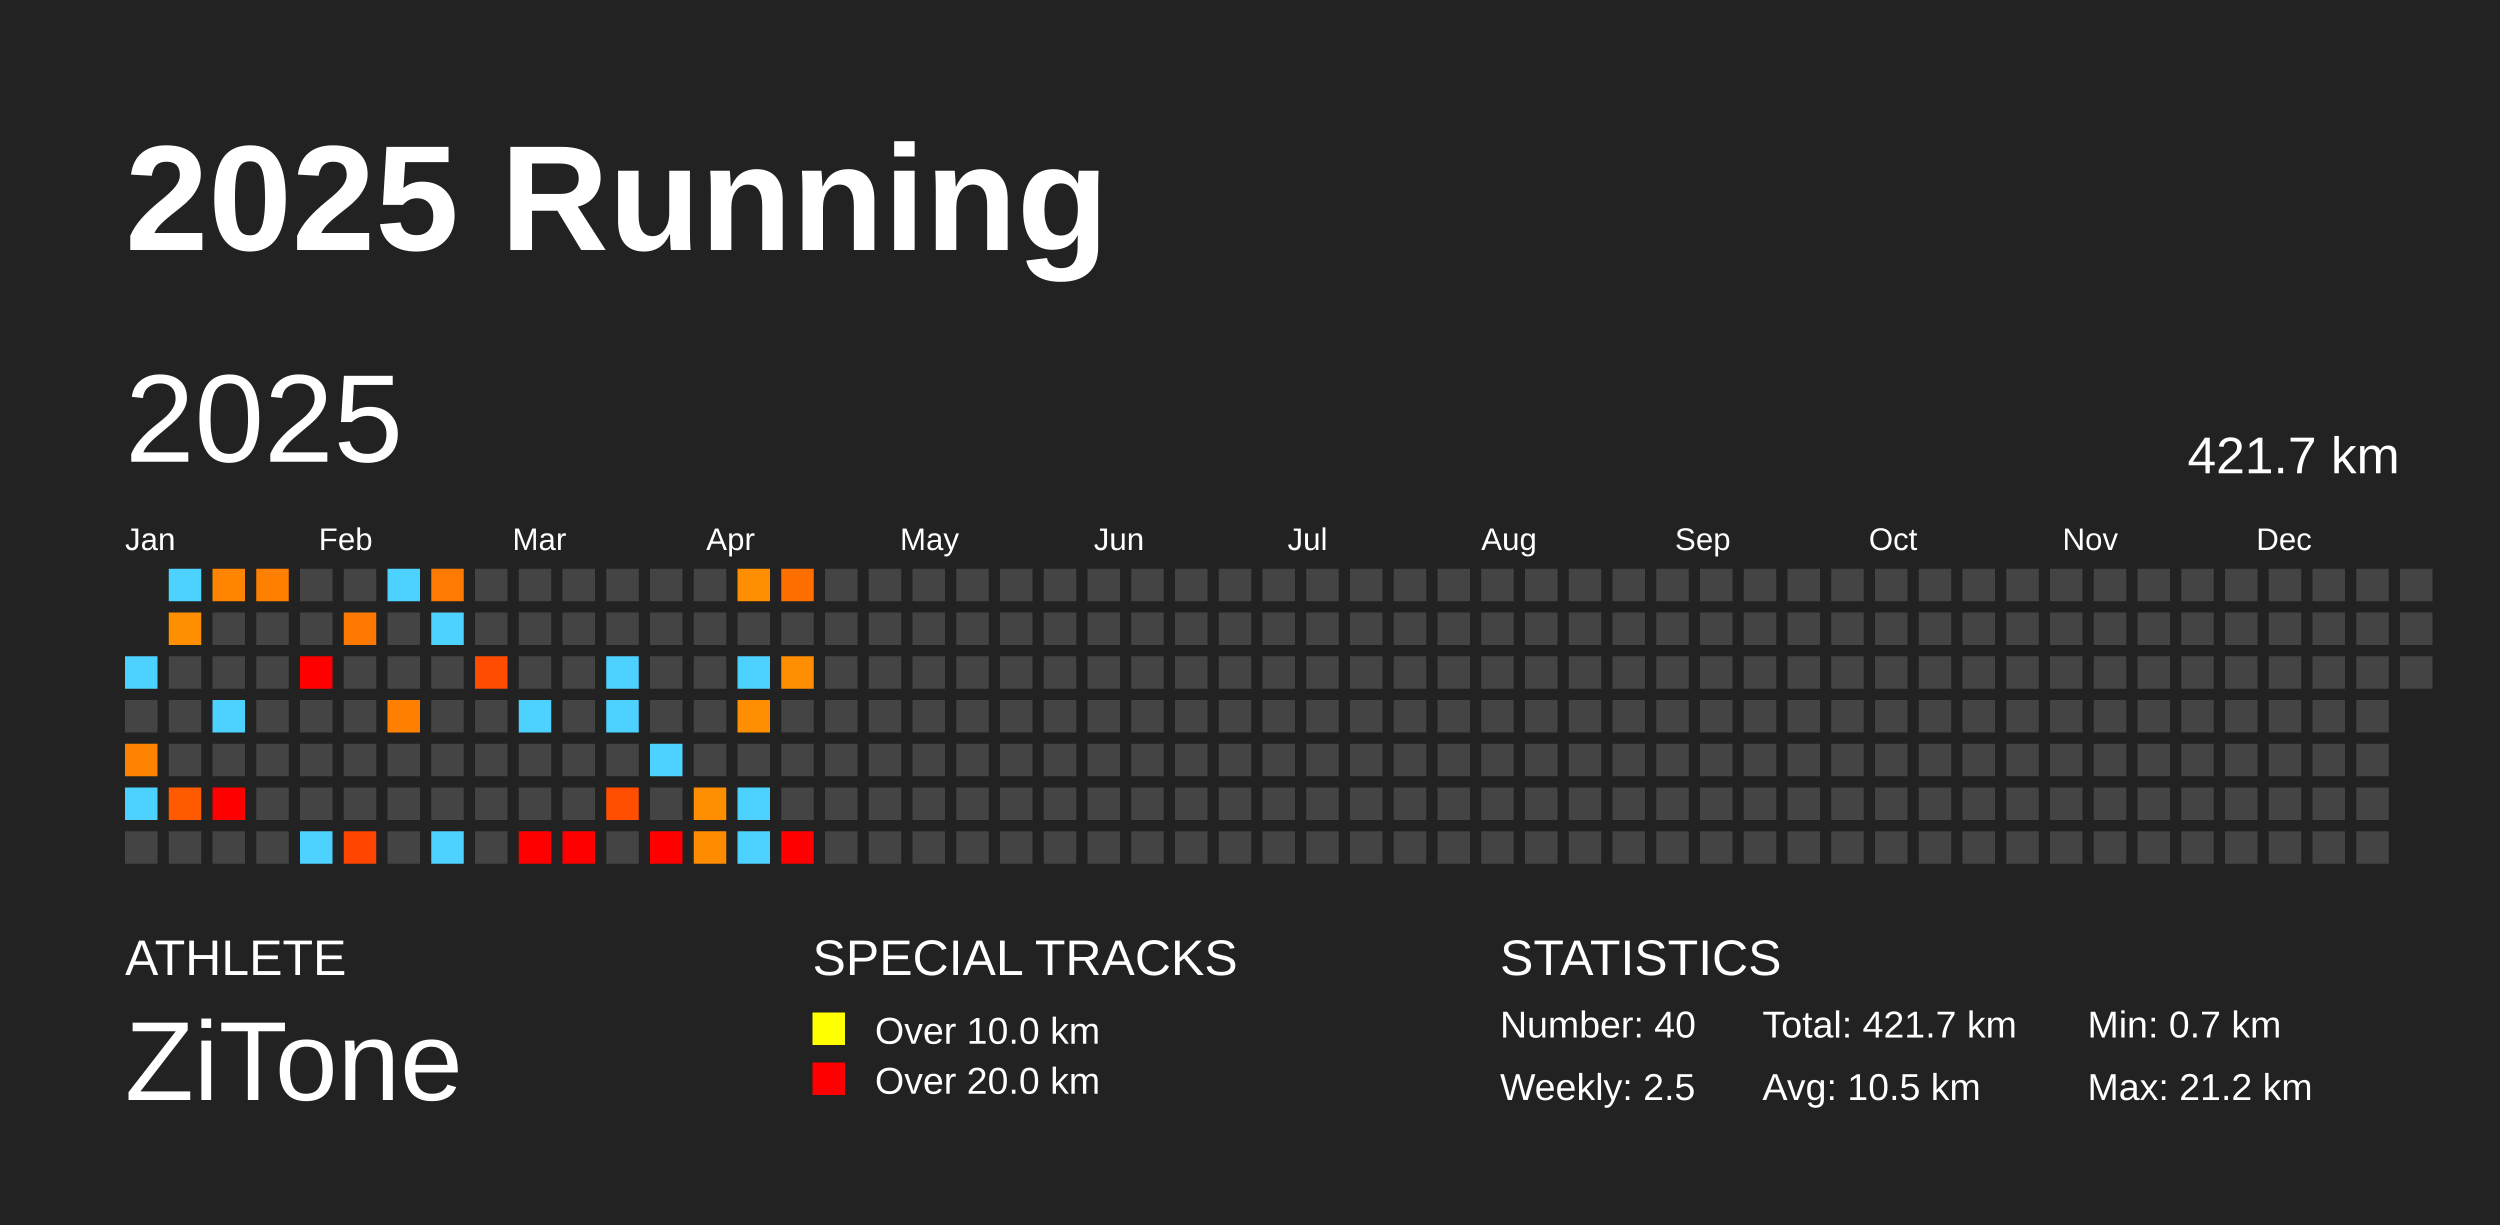
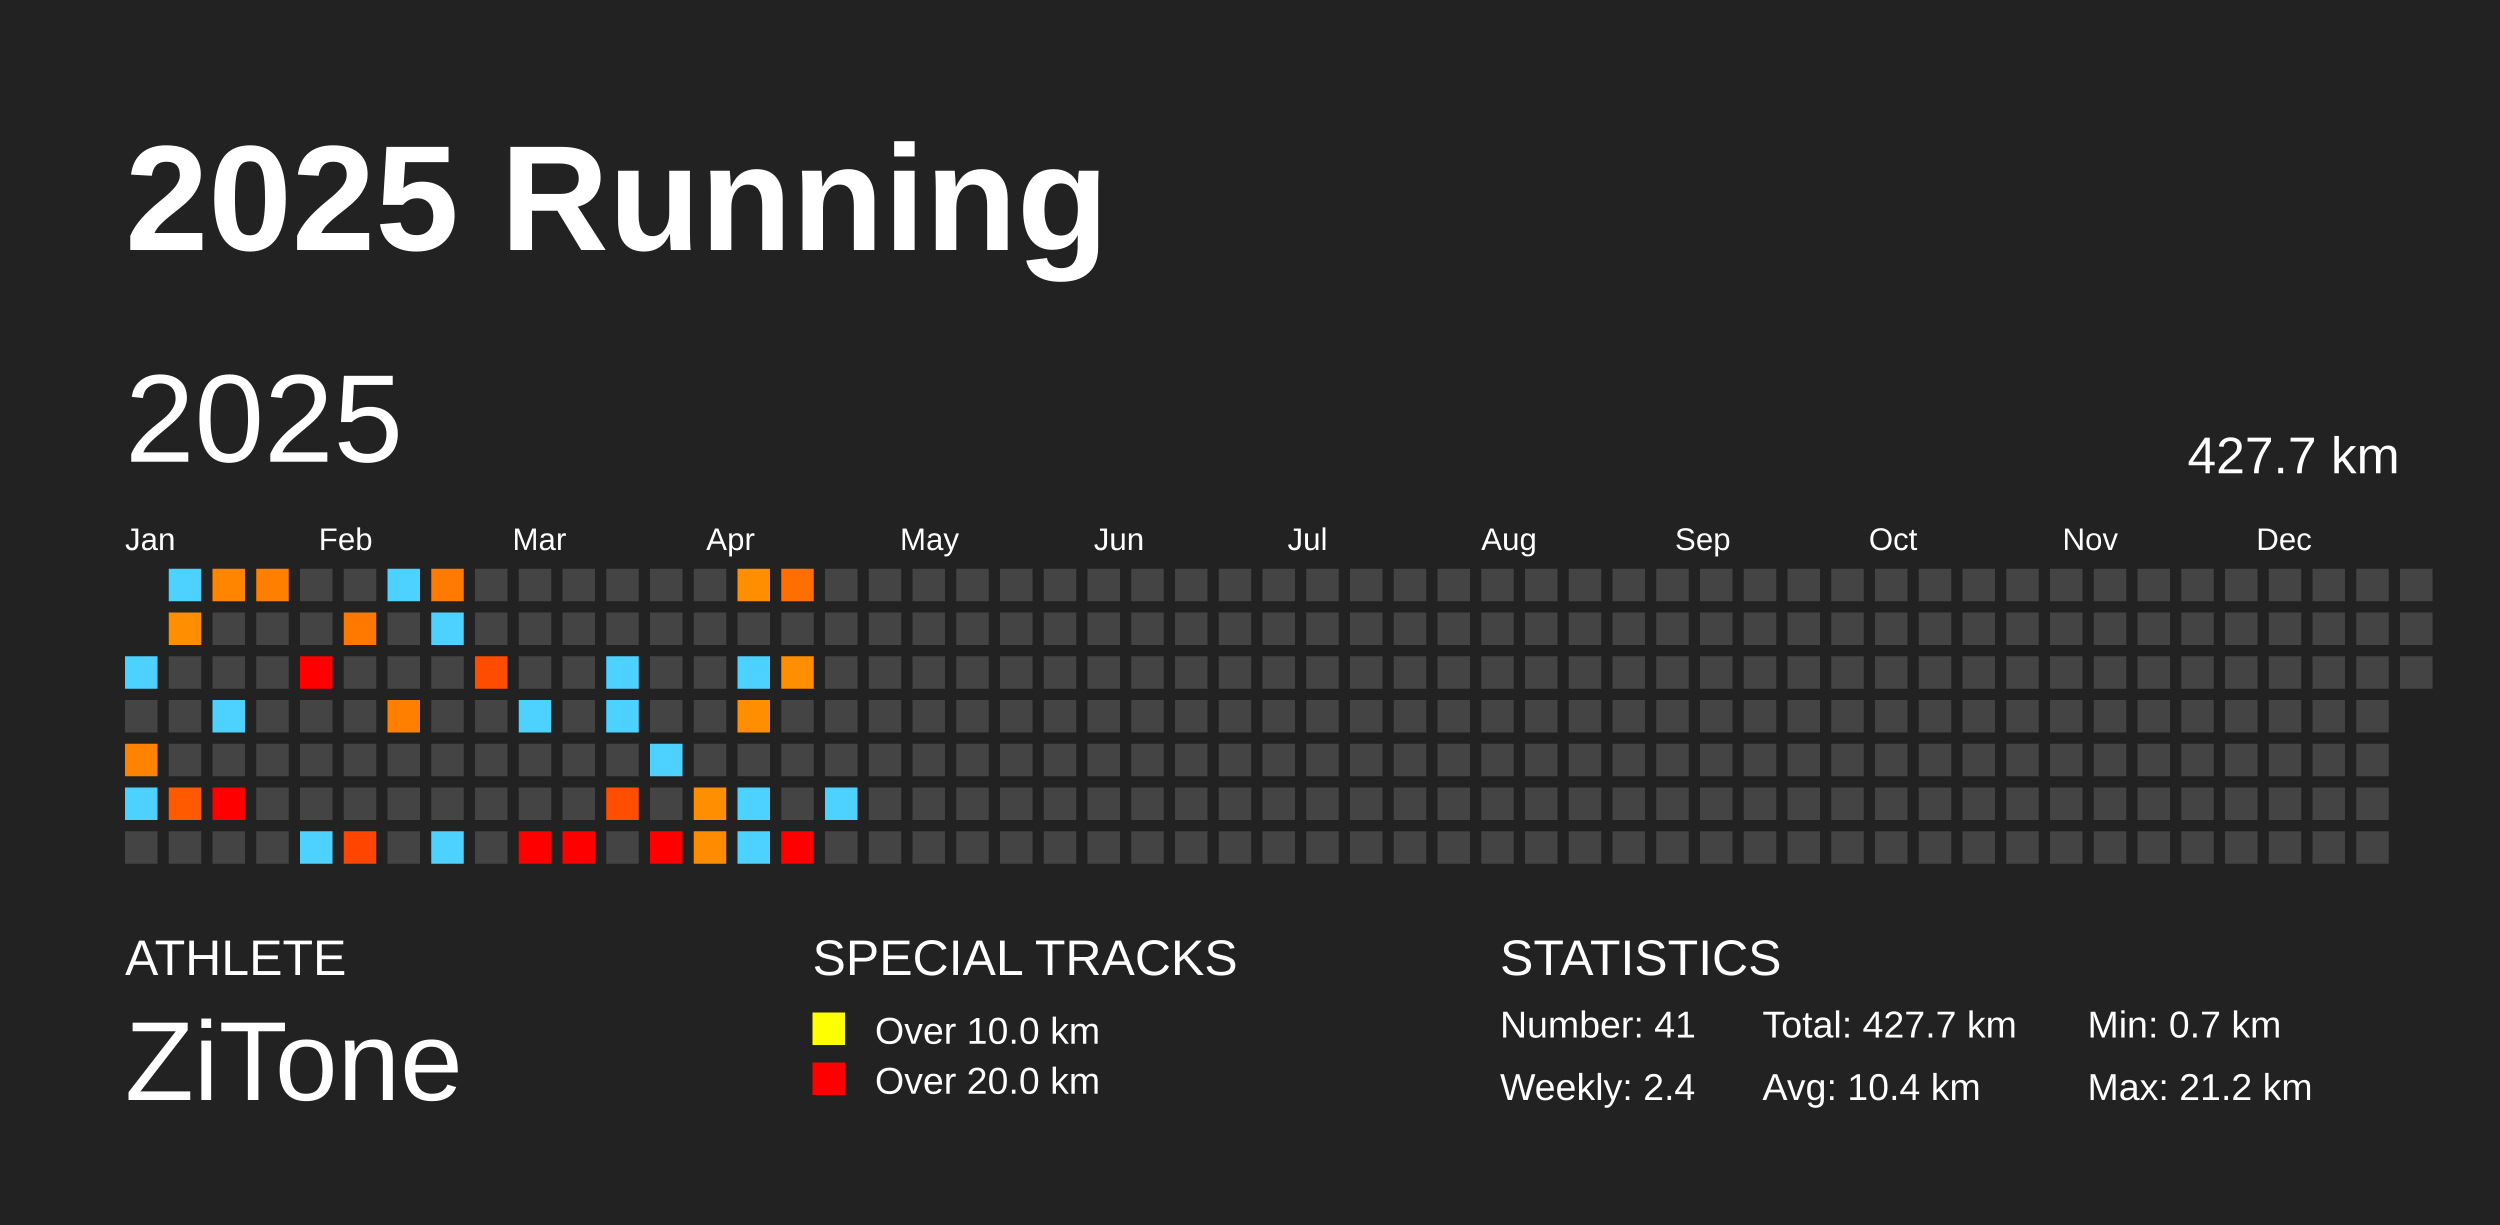
<svg xmlns="http://www.w3.org/2000/svg" baseProfile="full" height="98mm" version="1.1" viewBox="0,0,200,98" width="200mm">
  <defs />
  <rect fill="#222222" height="98" width="200" x="0" y="0" />
  <text fill="#FFFFFF" style="font-size:12px; font-family:Arial; font-weight:bold;" x="10" y="20">2025 Running</text>
  <text fill="#FFFFFF" style="font-size:4px; font-family:Arial" x="10" y="78">ATHLETE</text>
  <text fill="#FFFFFF" style="font-size:9px; font-family:Arial" x="10" y="88">ZiTone</text>
  <text fill="#FFFFFF" style="font-size:4px; font-family:Arial" x="65" y="78">SPECIAL TRACKS</text>
  <rect fill="yellow" height="2.6" width="2.6" x="65" y="81" />
  <text fill="#FFFFFF" style="font-size:3px; font-family:Arial" x="70" y="83.5">Over 10.0 km</text>
  <rect fill="red" height="2.6" width="2.6" x="65" y="85" />
  <text fill="#FFFFFF" style="font-size:3px; font-family:Arial" x="70" y="87.5">Over 20.0 km</text>
  <text fill="#FFFFFF" style="font-size:4px; font-family:Arial" x="120" y="78">STATISTICS</text>
-   <text fill="#FFFFFF" style="font-size:3px; font-family:Arial" x="120" y="83">Number: 40</text>
-   <text fill="#FFFFFF" style="font-size:3px; font-family:Arial" x="120" y="88">Weekly: 2.5</text>
-   <text fill="#FFFFFF" style="font-size:3px; font-family:Arial" x="141" y="83">Total: 421.7 km</text>
-   <text fill="#FFFFFF" style="font-size:3px; font-family:Arial" x="141" y="88">Avg: 10.5 km</text>
+   <text fill="#FFFFFF" style="font-size:3px; font-family:Arial" x="120" y="83">Number: 41</text>
+   <text fill="#FFFFFF" style="font-size:3px; font-family:Arial" x="120" y="88">Weekly: 2.4</text>
+   <text fill="#FFFFFF" style="font-size:3px; font-family:Arial" x="141" y="83">Total: 427.7 km</text>
+   <text fill="#FFFFFF" style="font-size:3px; font-family:Arial" x="141" y="88">Avg: 10.4 km</text>
  <text fill="#FFFFFF" style="font-size:3px; font-family:Arial" x="167" y="83">Min: 0.7 km</text>
  <text fill="#FFFFFF" style="font-size:3px; font-family:Arial" x="167" y="88">Max: 21.2 km</text>
  <text dominant-baseline="hanging" fill="#FFFFFF" style="font-size:10.0px; font-family:Arial;" x="10" y="30">2025</text>
-   <text dominant-baseline="hanging" fill="#FFFFFF" style="font-size:4.125px; font-family:Arial;" x="175" y="35">421.7 km</text>
+   <text dominant-baseline="hanging" fill="#FFFFFF" style="font-size:4.125px; font-family:Arial;" x="175" y="35">427.7 km</text>
  <text fill="#FFFFFF" style="font-size:2.5px; font-family:Arial" x="10.0" y="44">Jan</text>
  <text fill="#FFFFFF" style="font-size:2.5px; font-family:Arial" x="25.5" y="44">Feb</text>
  <text fill="#FFFFFF" style="font-size:2.5px; font-family:Arial" x="41.0" y="44">Mar</text>
  <text fill="#FFFFFF" style="font-size:2.5px; font-family:Arial" x="56.5" y="44">Apr</text>
  <text fill="#FFFFFF" style="font-size:2.5px; font-family:Arial" x="72.0" y="44">May</text>
  <text fill="#FFFFFF" style="font-size:2.5px; font-family:Arial" x="87.5" y="44">Jun</text>
  <text fill="#FFFFFF" style="font-size:2.5px; font-family:Arial" x="103.0" y="44">Jul</text>
  <text fill="#FFFFFF" style="font-size:2.5px; font-family:Arial" x="118.5" y="44">Aug</text>
  <text fill="#FFFFFF" style="font-size:2.5px; font-family:Arial" x="134.0" y="44">Sep</text>
  <text fill="#FFFFFF" style="font-size:2.5px; font-family:Arial" x="149.5" y="44">Oct</text>
  <text fill="#FFFFFF" style="font-size:2.5px; font-family:Arial" x="165.0" y="44">Nov</text>
  <text fill="#FFFFFF" style="font-size:2.5px; font-family:Arial" x="180.5" y="44">Dec</text>
  <rect fill="#4dd2ff" height="2.6" width="2.6" x="10.0" y="52.5" />
  <rect fill="#444444" height="2.6" width="2.6" x="10.0" y="56.0" />
  <rect fill="#ff8300" height="2.6" width="2.6" x="10.0" y="59.5" />
  <rect fill="#4dd2ff" height="2.6" width="2.6" x="10.0" y="63.0" />
  <rect fill="#444444" height="2.6" width="2.6" x="10.0" y="66.5" />
  <rect fill="#4dd2ff" height="2.6" width="2.6" x="13.5" y="45.5" />
  <rect fill="#ff8e00" height="2.6" width="2.6" x="13.5" y="49.0" />
  <rect fill="#444444" height="2.6" width="2.6" x="13.5" y="52.5" />
  <rect fill="#444444" height="2.6" width="2.6" x="13.5" y="56.0" />
  <rect fill="#444444" height="2.6" width="2.6" x="13.5" y="59.5" />
  <rect fill="#ff5a00" height="2.6" width="2.6" x="13.5" y="63.0" />
  <rect fill="#444444" height="2.6" width="2.6" x="13.5" y="66.5" />
  <rect fill="#ff8400" height="2.6" width="2.6" x="17.0" y="45.5" />
  <rect fill="#444444" height="2.6" width="2.6" x="17.0" y="49.0" />
  <rect fill="#444444" height="2.6" width="2.6" x="17.0" y="52.5" />
  <rect fill="#4dd2ff" height="2.6" width="2.6" x="17.0" y="56.0" />
  <rect fill="#444444" height="2.6" width="2.6" x="17.0" y="59.5" />
  <rect fill="red" height="2.6" width="2.6" x="17.0" y="63.0" />
  <rect fill="#444444" height="2.6" width="2.6" x="17.0" y="66.5" />
  <rect fill="#ff7f00" height="2.6" width="2.6" x="20.5" y="45.5" />
  <rect fill="#444444" height="2.6" width="2.6" x="20.5" y="49.0" />
  <rect fill="#444444" height="2.6" width="2.6" x="20.5" y="52.5" />
  <rect fill="#444444" height="2.6" width="2.6" x="20.5" y="56.0" />
  <rect fill="#444444" height="2.6" width="2.6" x="20.5" y="59.5" />
  <rect fill="#444444" height="2.6" width="2.6" x="20.5" y="63.0" />
  <rect fill="#444444" height="2.6" width="2.6" x="20.5" y="66.5" />
  <rect fill="#444444" height="2.6" width="2.6" x="24.0" y="45.5" />
  <rect fill="#444444" height="2.6" width="2.6" x="24.0" y="49.0" />
  <rect fill="red" height="2.6" width="2.6" x="24.0" y="52.5" />
  <rect fill="#444444" height="2.6" width="2.6" x="24.0" y="56.0" />
  <rect fill="#444444" height="2.6" width="2.6" x="24.0" y="59.5" />
  <rect fill="#444444" height="2.6" width="2.6" x="24.0" y="63.0" />
  <rect fill="#4dd2ff" height="2.6" width="2.6" x="24.0" y="66.5" />
  <rect fill="#444444" height="2.6" width="2.6" x="27.5" y="45.5" />
  <rect fill="#ff7900" height="2.6" width="2.6" x="27.5" y="49.0" />
  <rect fill="#444444" height="2.6" width="2.6" x="27.5" y="52.5" />
  <rect fill="#444444" height="2.6" width="2.6" x="27.5" y="56.0" />
  <rect fill="#444444" height="2.6" width="2.6" x="27.5" y="59.5" />
  <rect fill="#444444" height="2.6" width="2.6" x="27.5" y="63.0" />
  <rect fill="#ff4500" height="2.6" width="2.6" x="27.5" y="66.5" />
  <rect fill="#4dd2ff" height="2.6" width="2.6" x="31.0" y="45.5" />
  <rect fill="#444444" height="2.6" width="2.6" x="31.0" y="49.0" />
  <rect fill="#444444" height="2.6" width="2.6" x="31.0" y="52.5" />
  <rect fill="#ff7f00" height="2.6" width="2.6" x="31.0" y="56.0" />
  <rect fill="#444444" height="2.6" width="2.6" x="31.0" y="59.5" />
  <rect fill="#444444" height="2.6" width="2.6" x="31.0" y="63.0" />
  <rect fill="#444444" height="2.6" width="2.6" x="31.0" y="66.5" />
  <rect fill="#ff7a00" height="2.6" width="2.6" x="34.5" y="45.5" />
  <rect fill="#4dd2ff" height="2.6" width="2.6" x="34.5" y="49.0" />
  <rect fill="#444444" height="2.6" width="2.6" x="34.5" y="52.5" />
  <rect fill="#444444" height="2.6" width="2.6" x="34.5" y="56.0" />
  <rect fill="#444444" height="2.6" width="2.6" x="34.5" y="59.5" />
  <rect fill="#444444" height="2.6" width="2.6" x="34.5" y="63.0" />
  <rect fill="#4dd2ff" height="2.6" width="2.6" x="34.5" y="66.5" />
  <rect fill="#444444" height="2.6" width="2.6" x="38.0" y="45.5" />
  <rect fill="#444444" height="2.6" width="2.6" x="38.0" y="49.0" />
  <rect fill="#ff4c00" height="2.6" width="2.6" x="38.0" y="52.5" />
  <rect fill="#444444" height="2.6" width="2.6" x="38.0" y="56.0" />
  <rect fill="#444444" height="2.6" width="2.6" x="38.0" y="59.5" />
  <rect fill="#444444" height="2.6" width="2.6" x="38.0" y="63.0" />
  <rect fill="#444444" height="2.6" width="2.6" x="38.0" y="66.5" />
  <rect fill="#444444" height="2.6" width="2.6" x="41.5" y="45.5" />
  <rect fill="#444444" height="2.6" width="2.6" x="41.5" y="49.0" />
  <rect fill="#444444" height="2.6" width="2.6" x="41.5" y="52.5" />
  <rect fill="#4dd2ff" height="2.6" width="2.6" x="41.5" y="56.0" />
  <rect fill="#444444" height="2.6" width="2.6" x="41.5" y="59.5" />
  <rect fill="#444444" height="2.6" width="2.6" x="41.5" y="63.0" />
  <rect fill="red" height="2.6" width="2.6" x="41.5" y="66.5" />
  <rect fill="#444444" height="2.6" width="2.6" x="45.0" y="45.5" />
  <rect fill="#444444" height="2.6" width="2.6" x="45.0" y="49.0" />
  <rect fill="#444444" height="2.6" width="2.6" x="45.0" y="52.5" />
  <rect fill="#444444" height="2.6" width="2.6" x="45.0" y="56.0" />
  <rect fill="#444444" height="2.6" width="2.6" x="45.0" y="59.5" />
  <rect fill="#444444" height="2.6" width="2.6" x="45.0" y="63.0" />
  <rect fill="red" height="2.6" width="2.6" x="45.0" y="66.5" />
  <rect fill="#444444" height="2.6" width="2.6" x="48.5" y="45.5" />
  <rect fill="#444444" height="2.6" width="2.6" x="48.5" y="49.0" />
  <rect fill="#4dd2ff" height="2.6" width="2.6" x="48.5" y="52.5" />
  <rect fill="#4dd2ff" height="2.6" width="2.6" x="48.5" y="56.0" />
  <rect fill="#444444" height="2.6" width="2.6" x="48.5" y="59.5" />
  <rect fill="#ff4e00" height="2.6" width="2.6" x="48.5" y="63.0" />
  <rect fill="#444444" height="2.6" width="2.6" x="48.5" y="66.5" />
  <rect fill="#444444" height="2.6" width="2.6" x="52.0" y="45.5" />
  <rect fill="#444444" height="2.6" width="2.6" x="52.0" y="49.0" />
  <rect fill="#444444" height="2.6" width="2.6" x="52.0" y="52.5" />
  <rect fill="#444444" height="2.6" width="2.6" x="52.0" y="56.0" />
  <rect fill="#4dd2ff" height="2.6" width="2.6" x="52.0" y="59.5" />
  <rect fill="#444444" height="2.6" width="2.6" x="52.0" y="63.0" />
  <rect fill="red" height="2.6" width="2.6" x="52.0" y="66.5" />
  <rect fill="#444444" height="2.6" width="2.6" x="55.5" y="45.5" />
  <rect fill="#444444" height="2.6" width="2.6" x="55.5" y="49.0" />
  <rect fill="#444444" height="2.6" width="2.6" x="55.5" y="52.5" />
  <rect fill="#444444" height="2.6" width="2.6" x="55.5" y="56.0" />
  <rect fill="#444444" height="2.6" width="2.6" x="55.5" y="59.5" />
  <rect fill="#ff8e00" height="2.6" width="2.6" x="55.5" y="63.0" />
  <rect fill="#ff8b00" height="2.6" width="2.6" x="55.5" y="66.5" />
  <rect fill="#ff8e00" height="2.6" width="2.6" x="59.0" y="45.5" />
  <rect fill="#444444" height="2.6" width="2.6" x="59.0" y="49.0" />
  <rect fill="#4dd2ff" height="2.6" width="2.6" x="59.0" y="52.5" />
  <rect fill="#ff8e00" height="2.6" width="2.6" x="59.0" y="56.0" />
  <rect fill="#444444" height="2.6" width="2.6" x="59.0" y="59.5" />
  <rect fill="#4dd2ff" height="2.6" width="2.6" x="59.0" y="63.0" />
  <rect fill="#4dd2ff" height="2.6" width="2.6" x="59.0" y="66.5" />
  <rect fill="#ff6f00" height="2.6" width="2.6" x="62.5" y="45.5" />
  <rect fill="#444444" height="2.6" width="2.6" x="62.5" y="49.0" />
  <rect fill="#ff8e00" height="2.6" width="2.6" x="62.5" y="52.5" />
  <rect fill="#444444" height="2.6" width="2.6" x="62.5" y="56.0" />
  <rect fill="#444444" height="2.6" width="2.6" x="62.5" y="59.5" />
  <rect fill="#444444" height="2.6" width="2.6" x="62.5" y="63.0" />
  <rect fill="red" height="2.6" width="2.6" x="62.5" y="66.5" />
  <rect fill="#444444" height="2.6" width="2.6" x="66.0" y="45.5" />
  <rect fill="#444444" height="2.6" width="2.6" x="66.0" y="49.0" />
  <rect fill="#444444" height="2.6" width="2.6" x="66.0" y="52.5" />
  <rect fill="#444444" height="2.6" width="2.6" x="66.0" y="56.0" />
  <rect fill="#444444" height="2.6" width="2.6" x="66.0" y="59.5" />
-   <rect fill="#444444" height="2.6" width="2.6" x="66.0" y="63.0" />
+   <rect fill="#4dd2ff" height="2.6" width="2.6" x="66.0" y="63.0" />
  <rect fill="#444444" height="2.6" width="2.6" x="66.0" y="66.5" />
  <rect fill="#444444" height="2.6" width="2.6" x="69.5" y="45.5" />
  <rect fill="#444444" height="2.6" width="2.6" x="69.5" y="49.0" />
  <rect fill="#444444" height="2.6" width="2.6" x="69.5" y="52.5" />
  <rect fill="#444444" height="2.6" width="2.6" x="69.5" y="56.0" />
  <rect fill="#444444" height="2.6" width="2.6" x="69.5" y="59.5" />
  <rect fill="#444444" height="2.6" width="2.6" x="69.5" y="63.0" />
  <rect fill="#444444" height="2.6" width="2.6" x="69.5" y="66.5" />
  <rect fill="#444444" height="2.6" width="2.6" x="73.0" y="45.5" />
  <rect fill="#444444" height="2.6" width="2.6" x="73.0" y="49.0" />
  <rect fill="#444444" height="2.6" width="2.6" x="73.0" y="52.5" />
  <rect fill="#444444" height="2.6" width="2.6" x="73.0" y="56.0" />
  <rect fill="#444444" height="2.6" width="2.6" x="73.0" y="59.5" />
  <rect fill="#444444" height="2.6" width="2.6" x="73.0" y="63.0" />
  <rect fill="#444444" height="2.6" width="2.6" x="73.0" y="66.5" />
  <rect fill="#444444" height="2.6" width="2.6" x="76.5" y="45.5" />
  <rect fill="#444444" height="2.6" width="2.6" x="76.5" y="49.0" />
  <rect fill="#444444" height="2.6" width="2.6" x="76.5" y="52.5" />
  <rect fill="#444444" height="2.6" width="2.6" x="76.5" y="56.0" />
  <rect fill="#444444" height="2.6" width="2.6" x="76.5" y="59.5" />
  <rect fill="#444444" height="2.6" width="2.6" x="76.5" y="63.0" />
  <rect fill="#444444" height="2.6" width="2.6" x="76.5" y="66.5" />
  <rect fill="#444444" height="2.6" width="2.6" x="80.0" y="45.5" />
  <rect fill="#444444" height="2.6" width="2.6" x="80.0" y="49.0" />
  <rect fill="#444444" height="2.6" width="2.6" x="80.0" y="52.5" />
  <rect fill="#444444" height="2.6" width="2.6" x="80.0" y="56.0" />
  <rect fill="#444444" height="2.6" width="2.6" x="80.0" y="59.5" />
  <rect fill="#444444" height="2.6" width="2.6" x="80.0" y="63.0" />
  <rect fill="#444444" height="2.6" width="2.6" x="80.0" y="66.5" />
  <rect fill="#444444" height="2.6" width="2.6" x="83.5" y="45.5" />
  <rect fill="#444444" height="2.6" width="2.6" x="83.5" y="49.0" />
  <rect fill="#444444" height="2.6" width="2.6" x="83.5" y="52.5" />
  <rect fill="#444444" height="2.6" width="2.6" x="83.5" y="56.0" />
  <rect fill="#444444" height="2.6" width="2.6" x="83.5" y="59.5" />
  <rect fill="#444444" height="2.6" width="2.6" x="83.5" y="63.0" />
  <rect fill="#444444" height="2.6" width="2.6" x="83.5" y="66.5" />
  <rect fill="#444444" height="2.6" width="2.6" x="87.0" y="45.5" />
  <rect fill="#444444" height="2.6" width="2.6" x="87.0" y="49.0" />
  <rect fill="#444444" height="2.6" width="2.6" x="87.0" y="52.5" />
  <rect fill="#444444" height="2.6" width="2.6" x="87.0" y="56.0" />
  <rect fill="#444444" height="2.6" width="2.6" x="87.0" y="59.5" />
  <rect fill="#444444" height="2.6" width="2.6" x="87.0" y="63.0" />
  <rect fill="#444444" height="2.6" width="2.6" x="87.0" y="66.5" />
  <rect fill="#444444" height="2.6" width="2.6" x="90.5" y="45.5" />
  <rect fill="#444444" height="2.6" width="2.6" x="90.5" y="49.0" />
  <rect fill="#444444" height="2.6" width="2.6" x="90.5" y="52.5" />
  <rect fill="#444444" height="2.6" width="2.6" x="90.5" y="56.0" />
  <rect fill="#444444" height="2.6" width="2.6" x="90.5" y="59.5" />
  <rect fill="#444444" height="2.6" width="2.6" x="90.5" y="63.0" />
  <rect fill="#444444" height="2.6" width="2.6" x="90.5" y="66.5" />
  <rect fill="#444444" height="2.6" width="2.6" x="94.0" y="45.5" />
  <rect fill="#444444" height="2.6" width="2.6" x="94.0" y="49.0" />
  <rect fill="#444444" height="2.6" width="2.6" x="94.0" y="52.5" />
  <rect fill="#444444" height="2.6" width="2.6" x="94.0" y="56.0" />
  <rect fill="#444444" height="2.6" width="2.6" x="94.0" y="59.5" />
  <rect fill="#444444" height="2.6" width="2.6" x="94.0" y="63.0" />
  <rect fill="#444444" height="2.6" width="2.6" x="94.0" y="66.5" />
  <rect fill="#444444" height="2.6" width="2.6" x="97.5" y="45.5" />
  <rect fill="#444444" height="2.6" width="2.6" x="97.5" y="49.0" />
  <rect fill="#444444" height="2.6" width="2.6" x="97.5" y="52.5" />
  <rect fill="#444444" height="2.6" width="2.6" x="97.5" y="56.0" />
  <rect fill="#444444" height="2.6" width="2.6" x="97.5" y="59.5" />
  <rect fill="#444444" height="2.6" width="2.6" x="97.5" y="63.0" />
  <rect fill="#444444" height="2.6" width="2.6" x="97.5" y="66.5" />
  <rect fill="#444444" height="2.6" width="2.6" x="101.0" y="45.5" />
  <rect fill="#444444" height="2.6" width="2.6" x="101.0" y="49.0" />
  <rect fill="#444444" height="2.6" width="2.6" x="101.0" y="52.5" />
  <rect fill="#444444" height="2.6" width="2.6" x="101.0" y="56.0" />
  <rect fill="#444444" height="2.6" width="2.6" x="101.0" y="59.5" />
  <rect fill="#444444" height="2.6" width="2.6" x="101.0" y="63.0" />
  <rect fill="#444444" height="2.6" width="2.6" x="101.0" y="66.5" />
  <rect fill="#444444" height="2.6" width="2.6" x="104.5" y="45.5" />
  <rect fill="#444444" height="2.6" width="2.6" x="104.5" y="49.0" />
  <rect fill="#444444" height="2.6" width="2.6" x="104.5" y="52.5" />
  <rect fill="#444444" height="2.6" width="2.6" x="104.5" y="56.0" />
  <rect fill="#444444" height="2.6" width="2.6" x="104.5" y="59.5" />
  <rect fill="#444444" height="2.6" width="2.6" x="104.5" y="63.0" />
  <rect fill="#444444" height="2.6" width="2.6" x="104.5" y="66.5" />
  <rect fill="#444444" height="2.6" width="2.6" x="108.0" y="45.5" />
  <rect fill="#444444" height="2.6" width="2.6" x="108.0" y="49.0" />
  <rect fill="#444444" height="2.6" width="2.6" x="108.0" y="52.5" />
  <rect fill="#444444" height="2.6" width="2.6" x="108.0" y="56.0" />
  <rect fill="#444444" height="2.6" width="2.6" x="108.0" y="59.5" />
  <rect fill="#444444" height="2.6" width="2.6" x="108.0" y="63.0" />
  <rect fill="#444444" height="2.6" width="2.6" x="108.0" y="66.5" />
  <rect fill="#444444" height="2.6" width="2.6" x="111.5" y="45.5" />
  <rect fill="#444444" height="2.6" width="2.6" x="111.5" y="49.0" />
  <rect fill="#444444" height="2.6" width="2.6" x="111.5" y="52.5" />
  <rect fill="#444444" height="2.6" width="2.6" x="111.5" y="56.0" />
  <rect fill="#444444" height="2.6" width="2.6" x="111.5" y="59.5" />
  <rect fill="#444444" height="2.6" width="2.6" x="111.5" y="63.0" />
  <rect fill="#444444" height="2.6" width="2.6" x="111.5" y="66.5" />
  <rect fill="#444444" height="2.6" width="2.6" x="115.0" y="45.5" />
  <rect fill="#444444" height="2.6" width="2.6" x="115.0" y="49.0" />
  <rect fill="#444444" height="2.6" width="2.6" x="115.0" y="52.5" />
  <rect fill="#444444" height="2.6" width="2.6" x="115.0" y="56.0" />
  <rect fill="#444444" height="2.6" width="2.6" x="115.0" y="59.5" />
  <rect fill="#444444" height="2.6" width="2.6" x="115.0" y="63.0" />
  <rect fill="#444444" height="2.6" width="2.6" x="115.0" y="66.5" />
  <rect fill="#444444" height="2.6" width="2.6" x="118.5" y="45.5" />
  <rect fill="#444444" height="2.6" width="2.6" x="118.5" y="49.0" />
  <rect fill="#444444" height="2.6" width="2.6" x="118.5" y="52.5" />
  <rect fill="#444444" height="2.6" width="2.6" x="118.5" y="56.0" />
  <rect fill="#444444" height="2.6" width="2.6" x="118.5" y="59.5" />
  <rect fill="#444444" height="2.6" width="2.6" x="118.5" y="63.0" />
  <rect fill="#444444" height="2.6" width="2.6" x="118.5" y="66.5" />
  <rect fill="#444444" height="2.6" width="2.6" x="122.0" y="45.5" />
  <rect fill="#444444" height="2.6" width="2.6" x="122.0" y="49.0" />
  <rect fill="#444444" height="2.6" width="2.6" x="122.0" y="52.5" />
  <rect fill="#444444" height="2.6" width="2.6" x="122.0" y="56.0" />
  <rect fill="#444444" height="2.6" width="2.6" x="122.0" y="59.5" />
  <rect fill="#444444" height="2.6" width="2.6" x="122.0" y="63.0" />
  <rect fill="#444444" height="2.6" width="2.6" x="122.0" y="66.5" />
  <rect fill="#444444" height="2.6" width="2.6" x="125.5" y="45.5" />
  <rect fill="#444444" height="2.6" width="2.6" x="125.5" y="49.0" />
  <rect fill="#444444" height="2.6" width="2.6" x="125.5" y="52.5" />
  <rect fill="#444444" height="2.6" width="2.6" x="125.5" y="56.0" />
  <rect fill="#444444" height="2.6" width="2.6" x="125.5" y="59.5" />
  <rect fill="#444444" height="2.6" width="2.6" x="125.5" y="63.0" />
  <rect fill="#444444" height="2.6" width="2.6" x="125.5" y="66.5" />
  <rect fill="#444444" height="2.6" width="2.6" x="129.0" y="45.5" />
  <rect fill="#444444" height="2.6" width="2.6" x="129.0" y="49.0" />
  <rect fill="#444444" height="2.6" width="2.6" x="129.0" y="52.5" />
  <rect fill="#444444" height="2.6" width="2.6" x="129.0" y="56.0" />
  <rect fill="#444444" height="2.6" width="2.6" x="129.0" y="59.5" />
  <rect fill="#444444" height="2.6" width="2.6" x="129.0" y="63.0" />
  <rect fill="#444444" height="2.6" width="2.6" x="129.0" y="66.5" />
  <rect fill="#444444" height="2.6" width="2.6" x="132.5" y="45.5" />
  <rect fill="#444444" height="2.6" width="2.6" x="132.5" y="49.0" />
  <rect fill="#444444" height="2.6" width="2.6" x="132.5" y="52.5" />
  <rect fill="#444444" height="2.6" width="2.6" x="132.5" y="56.0" />
  <rect fill="#444444" height="2.6" width="2.6" x="132.5" y="59.5" />
  <rect fill="#444444" height="2.6" width="2.6" x="132.5" y="63.0" />
  <rect fill="#444444" height="2.6" width="2.6" x="132.5" y="66.5" />
  <rect fill="#444444" height="2.6" width="2.6" x="136.0" y="45.5" />
  <rect fill="#444444" height="2.6" width="2.6" x="136.0" y="49.0" />
  <rect fill="#444444" height="2.6" width="2.6" x="136.0" y="52.5" />
  <rect fill="#444444" height="2.6" width="2.6" x="136.0" y="56.0" />
  <rect fill="#444444" height="2.6" width="2.6" x="136.0" y="59.5" />
  <rect fill="#444444" height="2.6" width="2.6" x="136.0" y="63.0" />
  <rect fill="#444444" height="2.6" width="2.6" x="136.0" y="66.5" />
  <rect fill="#444444" height="2.6" width="2.6" x="139.5" y="45.5" />
  <rect fill="#444444" height="2.6" width="2.6" x="139.5" y="49.0" />
  <rect fill="#444444" height="2.6" width="2.6" x="139.5" y="52.5" />
  <rect fill="#444444" height="2.6" width="2.6" x="139.5" y="56.0" />
  <rect fill="#444444" height="2.6" width="2.6" x="139.5" y="59.5" />
  <rect fill="#444444" height="2.6" width="2.6" x="139.5" y="63.0" />
  <rect fill="#444444" height="2.6" width="2.6" x="139.5" y="66.5" />
  <rect fill="#444444" height="2.6" width="2.6" x="143.0" y="45.5" />
  <rect fill="#444444" height="2.6" width="2.6" x="143.0" y="49.0" />
  <rect fill="#444444" height="2.6" width="2.6" x="143.0" y="52.5" />
  <rect fill="#444444" height="2.6" width="2.6" x="143.0" y="56.0" />
  <rect fill="#444444" height="2.6" width="2.6" x="143.0" y="59.5" />
  <rect fill="#444444" height="2.6" width="2.6" x="143.0" y="63.0" />
  <rect fill="#444444" height="2.6" width="2.6" x="143.0" y="66.5" />
  <rect fill="#444444" height="2.6" width="2.6" x="146.5" y="45.5" />
  <rect fill="#444444" height="2.6" width="2.6" x="146.5" y="49.0" />
  <rect fill="#444444" height="2.6" width="2.6" x="146.5" y="52.5" />
  <rect fill="#444444" height="2.6" width="2.6" x="146.5" y="56.0" />
  <rect fill="#444444" height="2.6" width="2.6" x="146.5" y="59.5" />
  <rect fill="#444444" height="2.6" width="2.6" x="146.5" y="63.0" />
  <rect fill="#444444" height="2.6" width="2.6" x="146.5" y="66.5" />
  <rect fill="#444444" height="2.6" width="2.6" x="150.0" y="45.5" />
  <rect fill="#444444" height="2.6" width="2.6" x="150.0" y="49.0" />
  <rect fill="#444444" height="2.6" width="2.6" x="150.0" y="52.5" />
  <rect fill="#444444" height="2.6" width="2.6" x="150.0" y="56.0" />
  <rect fill="#444444" height="2.6" width="2.6" x="150.0" y="59.5" />
  <rect fill="#444444" height="2.6" width="2.6" x="150.0" y="63.0" />
  <rect fill="#444444" height="2.6" width="2.6" x="150.0" y="66.5" />
  <rect fill="#444444" height="2.6" width="2.6" x="153.5" y="45.5" />
  <rect fill="#444444" height="2.6" width="2.6" x="153.5" y="49.0" />
  <rect fill="#444444" height="2.6" width="2.6" x="153.5" y="52.5" />
  <rect fill="#444444" height="2.6" width="2.6" x="153.5" y="56.0" />
  <rect fill="#444444" height="2.6" width="2.6" x="153.5" y="59.5" />
  <rect fill="#444444" height="2.6" width="2.6" x="153.5" y="63.0" />
  <rect fill="#444444" height="2.6" width="2.6" x="153.5" y="66.5" />
  <rect fill="#444444" height="2.6" width="2.6" x="157.0" y="45.5" />
  <rect fill="#444444" height="2.6" width="2.6" x="157.0" y="49.0" />
  <rect fill="#444444" height="2.6" width="2.6" x="157.0" y="52.5" />
  <rect fill="#444444" height="2.6" width="2.6" x="157.0" y="56.0" />
  <rect fill="#444444" height="2.6" width="2.6" x="157.0" y="59.5" />
  <rect fill="#444444" height="2.6" width="2.6" x="157.0" y="63.0" />
  <rect fill="#444444" height="2.6" width="2.6" x="157.0" y="66.5" />
  <rect fill="#444444" height="2.6" width="2.6" x="160.5" y="45.5" />
  <rect fill="#444444" height="2.6" width="2.6" x="160.5" y="49.0" />
  <rect fill="#444444" height="2.6" width="2.6" x="160.5" y="52.5" />
  <rect fill="#444444" height="2.6" width="2.6" x="160.5" y="56.0" />
  <rect fill="#444444" height="2.6" width="2.6" x="160.5" y="59.5" />
  <rect fill="#444444" height="2.6" width="2.6" x="160.5" y="63.0" />
  <rect fill="#444444" height="2.6" width="2.6" x="160.5" y="66.5" />
  <rect fill="#444444" height="2.6" width="2.6" x="164.0" y="45.5" />
  <rect fill="#444444" height="2.6" width="2.6" x="164.0" y="49.0" />
  <rect fill="#444444" height="2.6" width="2.6" x="164.0" y="52.5" />
  <rect fill="#444444" height="2.6" width="2.6" x="164.0" y="56.0" />
  <rect fill="#444444" height="2.6" width="2.6" x="164.0" y="59.5" />
  <rect fill="#444444" height="2.6" width="2.6" x="164.0" y="63.0" />
  <rect fill="#444444" height="2.6" width="2.6" x="164.0" y="66.5" />
  <rect fill="#444444" height="2.6" width="2.6" x="167.5" y="45.5" />
  <rect fill="#444444" height="2.6" width="2.6" x="167.5" y="49.0" />
  <rect fill="#444444" height="2.6" width="2.6" x="167.5" y="52.5" />
  <rect fill="#444444" height="2.6" width="2.6" x="167.5" y="56.0" />
  <rect fill="#444444" height="2.6" width="2.6" x="167.5" y="59.5" />
  <rect fill="#444444" height="2.6" width="2.6" x="167.5" y="63.0" />
  <rect fill="#444444" height="2.6" width="2.6" x="167.5" y="66.5" />
  <rect fill="#444444" height="2.6" width="2.6" x="171.0" y="45.5" />
  <rect fill="#444444" height="2.6" width="2.6" x="171.0" y="49.0" />
  <rect fill="#444444" height="2.6" width="2.6" x="171.0" y="52.5" />
  <rect fill="#444444" height="2.6" width="2.6" x="171.0" y="56.0" />
  <rect fill="#444444" height="2.6" width="2.6" x="171.0" y="59.5" />
  <rect fill="#444444" height="2.6" width="2.6" x="171.0" y="63.0" />
  <rect fill="#444444" height="2.6" width="2.6" x="171.0" y="66.5" />
  <rect fill="#444444" height="2.6" width="2.6" x="174.5" y="45.5" />
  <rect fill="#444444" height="2.6" width="2.6" x="174.5" y="49.0" />
  <rect fill="#444444" height="2.6" width="2.6" x="174.5" y="52.5" />
  <rect fill="#444444" height="2.6" width="2.6" x="174.5" y="56.0" />
  <rect fill="#444444" height="2.6" width="2.6" x="174.5" y="59.5" />
  <rect fill="#444444" height="2.6" width="2.6" x="174.5" y="63.0" />
  <rect fill="#444444" height="2.6" width="2.6" x="174.5" y="66.5" />
  <rect fill="#444444" height="2.6" width="2.6" x="178.0" y="45.5" />
  <rect fill="#444444" height="2.6" width="2.6" x="178.0" y="49.0" />
  <rect fill="#444444" height="2.6" width="2.6" x="178.0" y="52.5" />
  <rect fill="#444444" height="2.6" width="2.6" x="178.0" y="56.0" />
  <rect fill="#444444" height="2.6" width="2.6" x="178.0" y="59.5" />
  <rect fill="#444444" height="2.6" width="2.6" x="178.0" y="63.0" />
  <rect fill="#444444" height="2.6" width="2.6" x="178.0" y="66.5" />
  <rect fill="#444444" height="2.6" width="2.6" x="181.5" y="45.5" />
  <rect fill="#444444" height="2.6" width="2.6" x="181.5" y="49.0" />
  <rect fill="#444444" height="2.6" width="2.6" x="181.5" y="52.5" />
  <rect fill="#444444" height="2.6" width="2.6" x="181.5" y="56.0" />
  <rect fill="#444444" height="2.6" width="2.6" x="181.5" y="59.5" />
  <rect fill="#444444" height="2.6" width="2.6" x="181.5" y="63.0" />
  <rect fill="#444444" height="2.6" width="2.6" x="181.5" y="66.5" />
  <rect fill="#444444" height="2.6" width="2.6" x="185.0" y="45.5" />
  <rect fill="#444444" height="2.6" width="2.6" x="185.0" y="49.0" />
  <rect fill="#444444" height="2.6" width="2.6" x="185.0" y="52.5" />
  <rect fill="#444444" height="2.6" width="2.6" x="185.0" y="56.0" />
  <rect fill="#444444" height="2.6" width="2.6" x="185.0" y="59.5" />
  <rect fill="#444444" height="2.6" width="2.6" x="185.0" y="63.0" />
  <rect fill="#444444" height="2.6" width="2.6" x="185.0" y="66.5" />
  <rect fill="#444444" height="2.6" width="2.6" x="188.5" y="45.5" />
  <rect fill="#444444" height="2.6" width="2.6" x="188.5" y="49.0" />
  <rect fill="#444444" height="2.6" width="2.6" x="188.5" y="52.5" />
  <rect fill="#444444" height="2.6" width="2.6" x="188.5" y="56.0" />
  <rect fill="#444444" height="2.6" width="2.6" x="188.5" y="59.5" />
  <rect fill="#444444" height="2.6" width="2.6" x="188.5" y="63.0" />
  <rect fill="#444444" height="2.6" width="2.6" x="188.5" y="66.5" />
  <rect fill="#444444" height="2.6" width="2.6" x="192.0" y="45.5" />
  <rect fill="#444444" height="2.6" width="2.6" x="192.0" y="49.0" />
  <rect fill="#444444" height="2.6" width="2.6" x="192.0" y="52.5" />
</svg>
